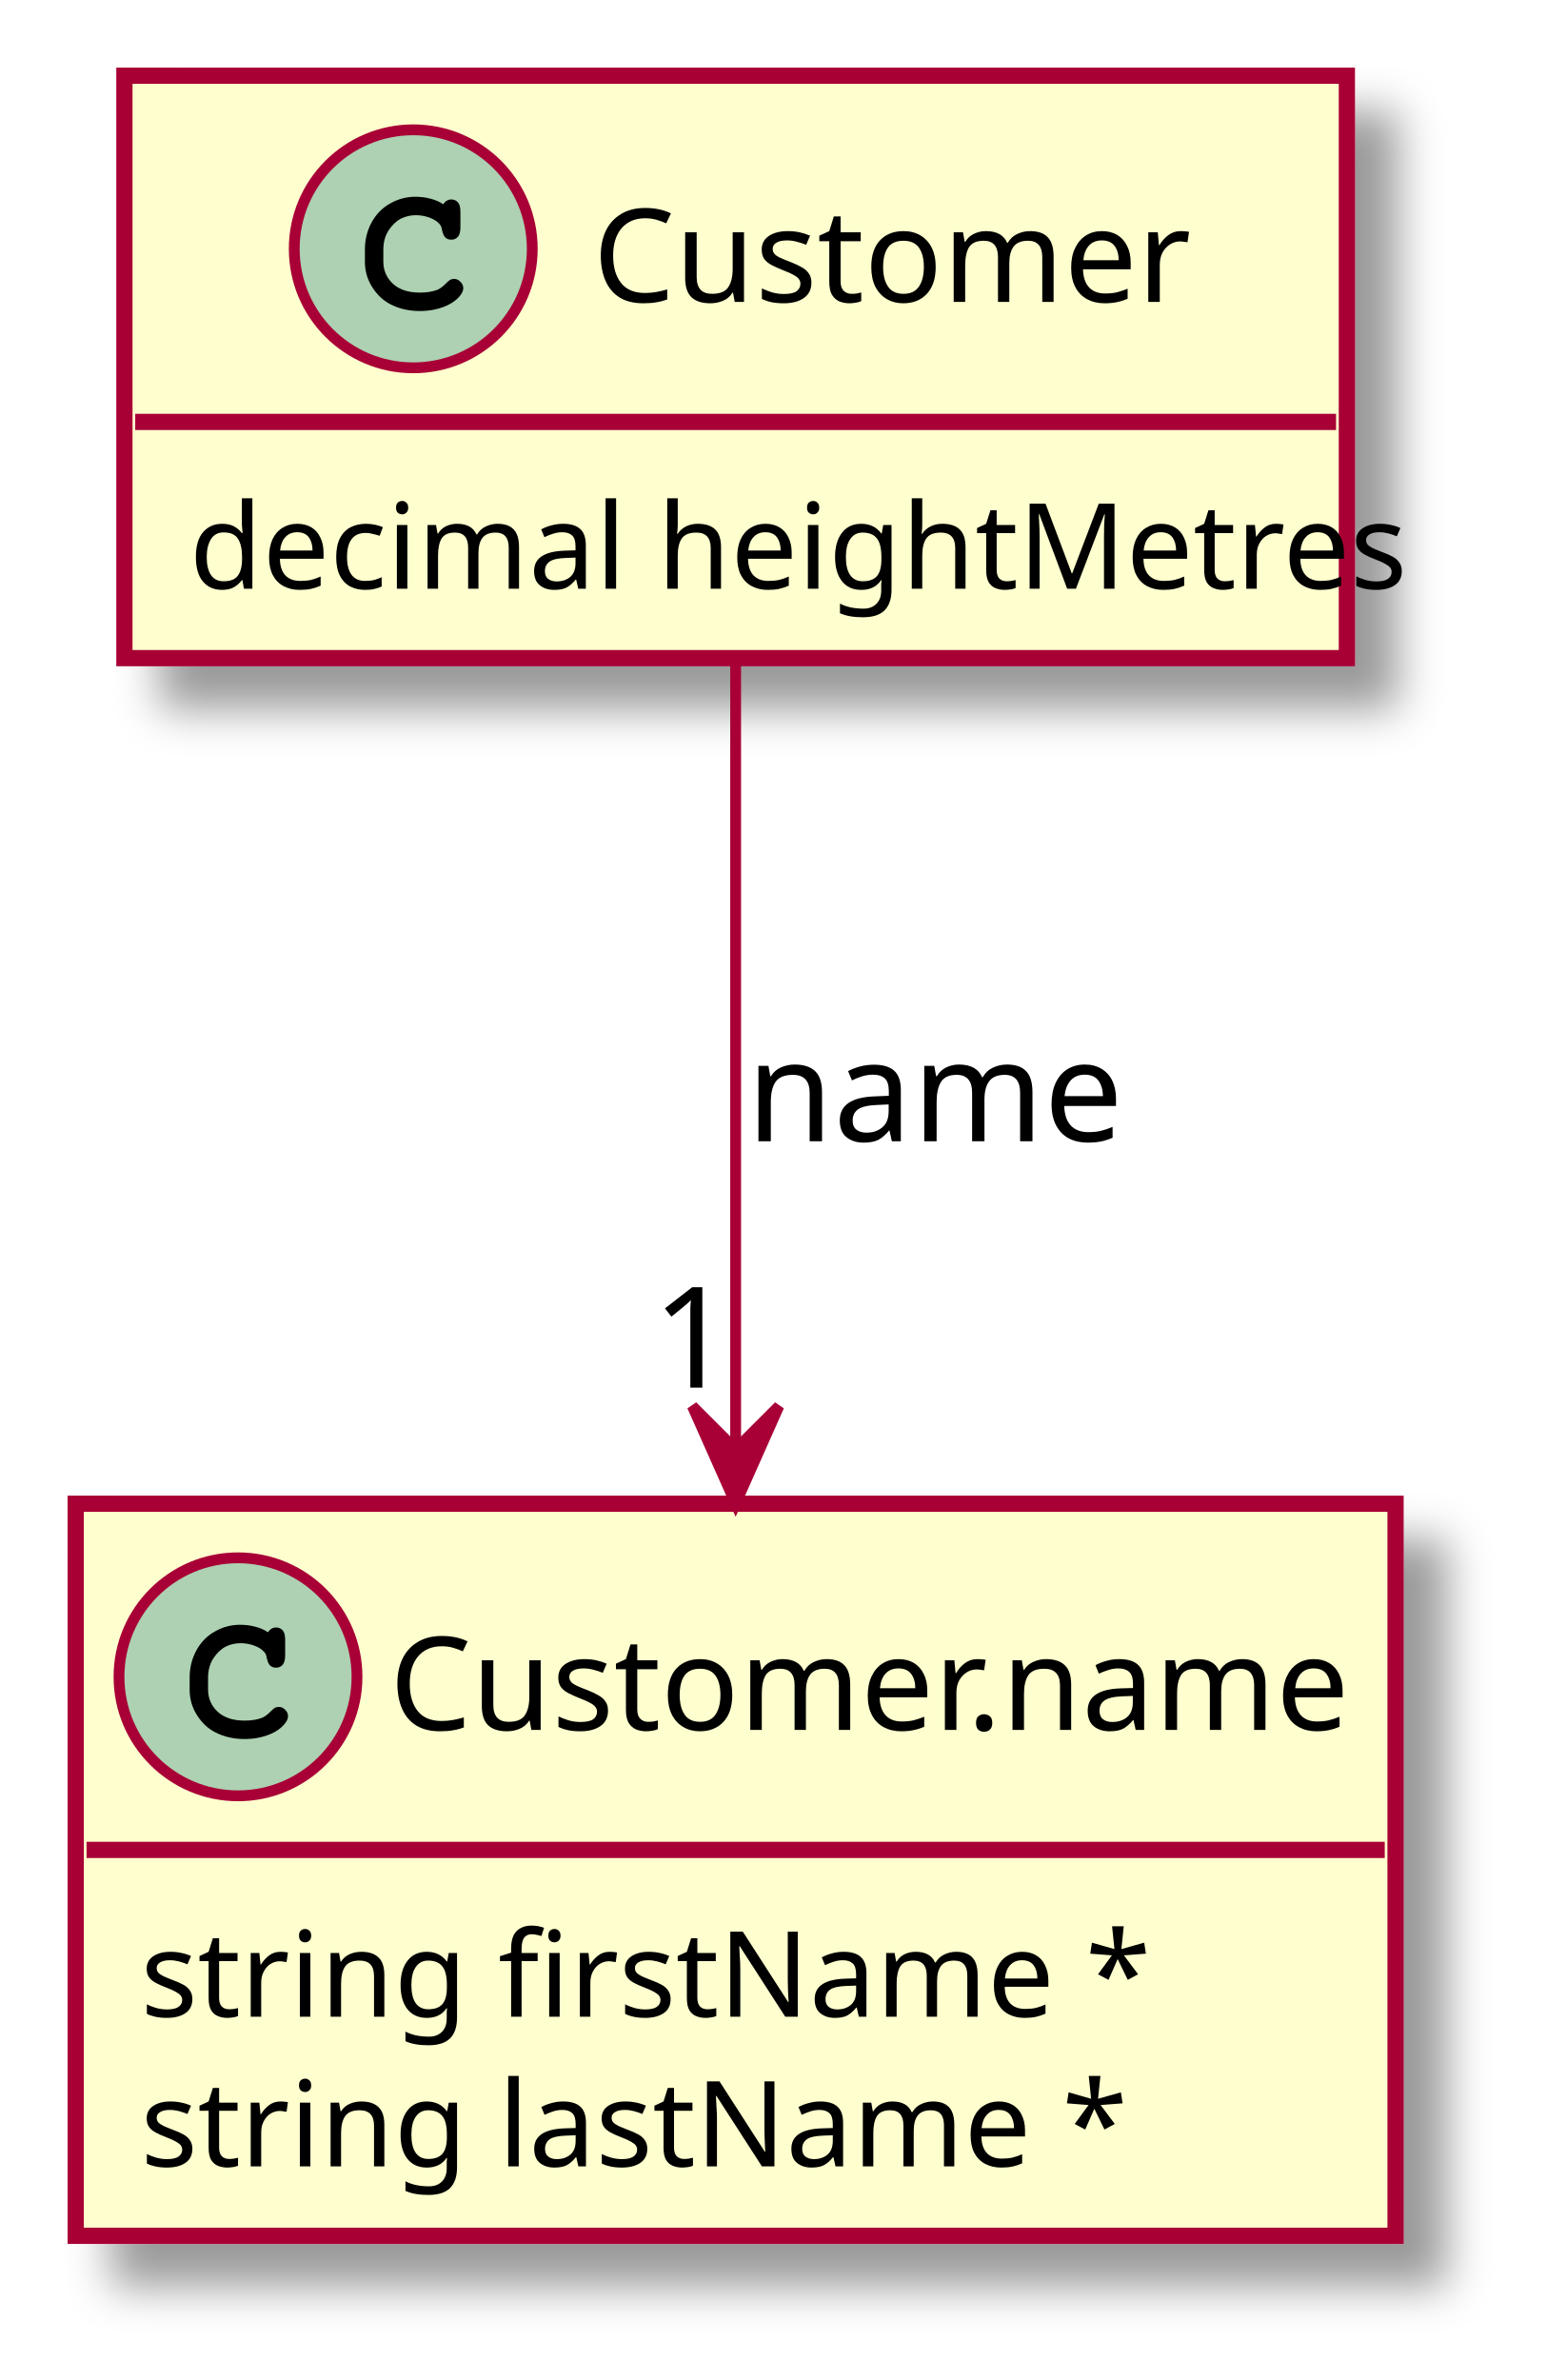
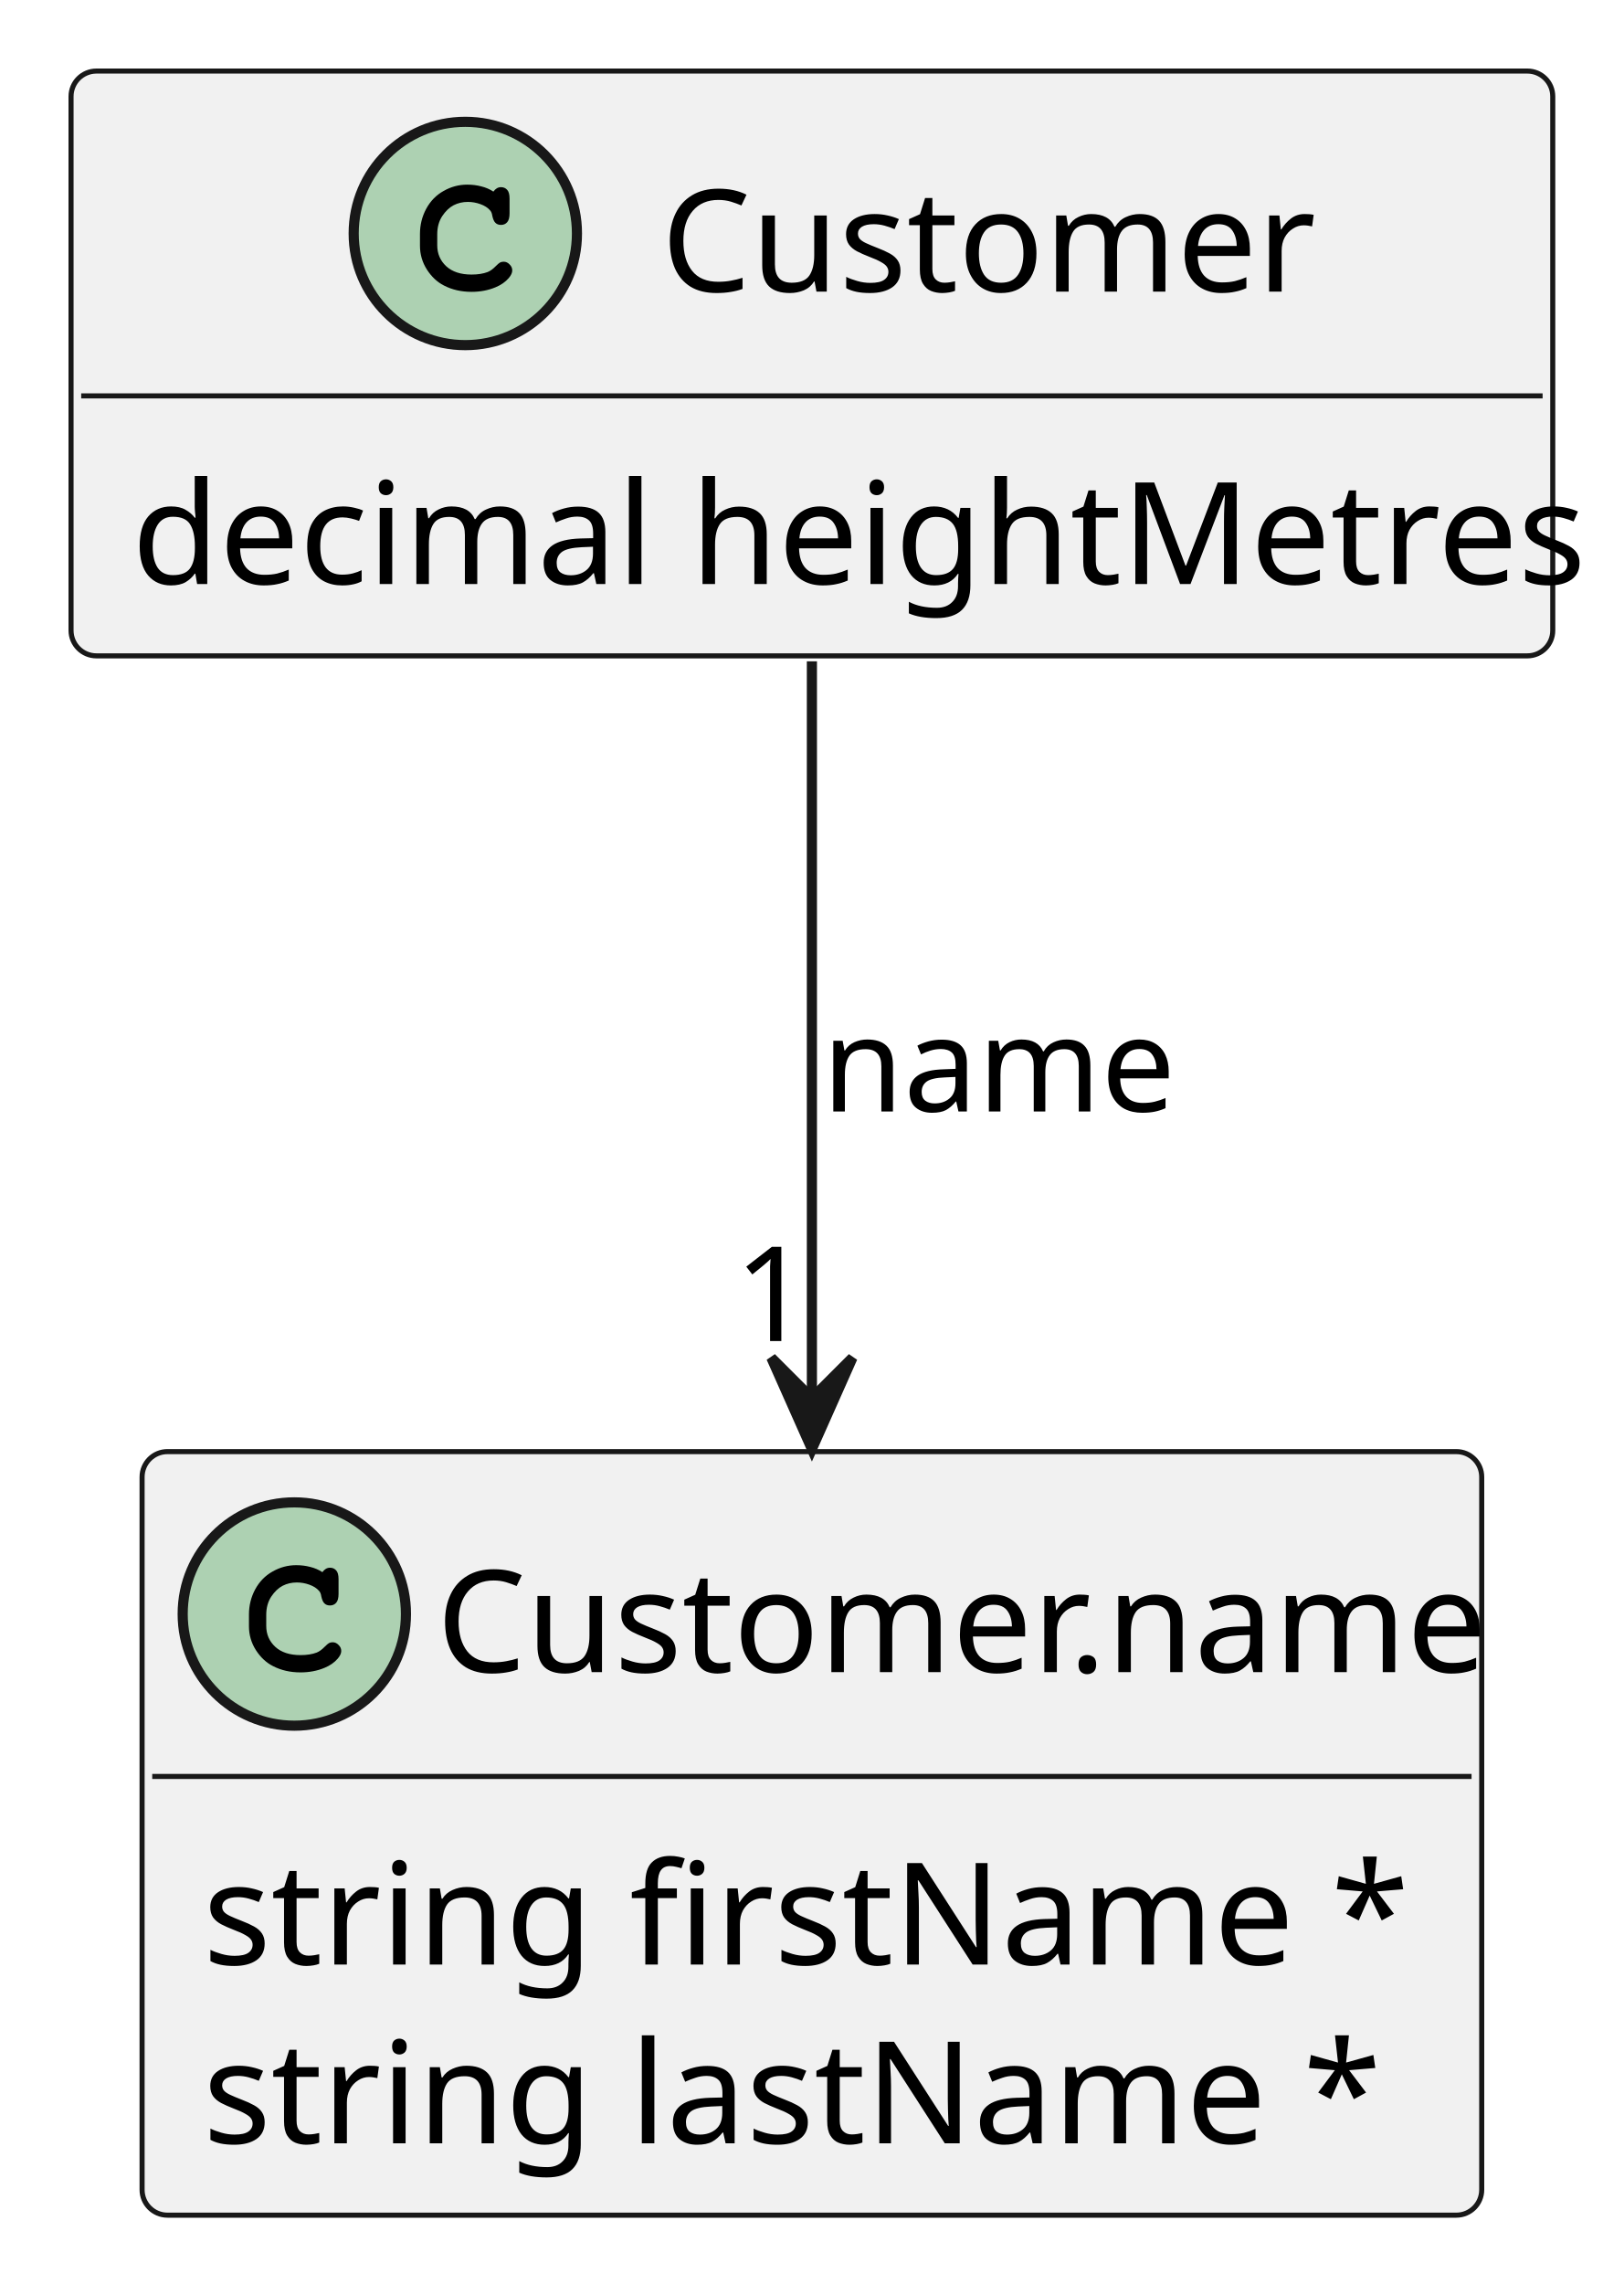
- <svg xmlns="http://www.w3.org/2000/svg" contentScriptType="application/ecmascript" contentStyleType="text/css" height="220px" preserveAspectRatio="none" style="width:143px;height:220px;background:#FFFFFF;" version="1.1" viewBox="0 0 143 220" width="143px" zoomAndPan="magnify">
-   <defs>
-     <filter height="300%" id="f8m1z3ytqdhg0" width="300%" x="-1" y="-1">
-       <feGaussianBlur result="blurOut" stdDeviation="2.0" />
-       <feColorMatrix in="blurOut" result="blurOut2" type="matrix" values="0 0 0 0 0 0 0 0 0 0 0 0 0 0 0 0 0 0 .4 0" />
-       <feOffset dx="4.0" dy="4.0" in="blurOut2" result="blurOut3" />
-       <feBlend in="SourceGraphic" in2="blurOut3" mode="normal" />
-     </filter>
-   </defs>
+ <svg xmlns="http://www.w3.org/2000/svg" contentStyleType="text/css" height="225px" preserveAspectRatio="none" style="width:160px;height:225px;background:#FFFFFF;" version="1.1" viewBox="0 0 160 225" width="160px" zoomAndPan="magnify">
+   <defs />
  <g>
-     <rect codeLine="8" fill="#FEFECE" filter="url(#f8m1z3ytqdhg0)" height="67.672" id="Customer.name" style="stroke:#A80036;stroke-width:1.5;" width="122" x="7" y="139" />
-     <ellipse cx="22" cy="155" fill="#ADD1B2" rx="11" ry="11" style="stroke:#A80036;stroke-width:1.0;" />
-     <path d="M24.766,150.875 Q24.922,150.656 25.109,150.547 Q25.297,150.438 25.516,150.438 Q25.891,150.438 26.125,150.703 Q26.359,150.953 26.359,151.562 L26.359,153.016 Q26.359,153.625 26.125,153.891 Q25.891,154.156 25.516,154.156 Q25.172,154.156 24.969,153.953 Q24.766,153.766 24.656,153.25 Q24.609,152.891 24.422,152.703 Q24.094,152.328 23.484,152.109 Q22.875,151.891 22.25,151.891 Q21.484,151.891 20.844,152.219 Q20.219,152.547 19.719,153.297 Q19.234,154.047 19.234,155.078 L19.234,156.172 Q19.234,157.406 20.125,158.234 Q21.016,159.047 22.609,159.047 Q23.547,159.047 24.203,158.797 Q24.594,158.641 25.016,158.203 Q25.281,157.938 25.422,157.859 Q25.578,157.781 25.781,157.781 Q26.109,157.781 26.359,158.047 Q26.625,158.297 26.625,158.641 Q26.625,158.984 26.281,159.391 Q25.781,159.969 24.984,160.297 Q23.906,160.75 22.609,160.75 Q21.094,160.75 19.891,160.125 Q18.906,159.625 18.219,158.562 Q17.531,157.484 17.531,156.203 L17.531,155.047 Q17.531,153.719 18.141,152.578 Q18.766,151.422 19.859,150.812 Q20.953,150.188 22.188,150.188 Q22.922,150.188 23.562,150.359 Q24.219,150.516 24.766,150.875 Z " fill="#000000" />
-     <text fill="#000000" font-family="sans-serif" font-size="12" lengthAdjust="spacing" textLength="90" x="36" y="159.91">Customer.name
-         </text>
-     <line style="stroke:#A80036;stroke-width:1.5;" x1="8" x2="128" y1="171" y2="171" />
-     <text fill="#000000" font-family="sans-serif" font-size="11" lengthAdjust="spacing" textLength="83" x="13" y="186.419">string firstName *
-         </text>
-     <text fill="#000000" font-family="sans-serif" font-size="11" lengthAdjust="spacing" textLength="81" x="13" y="200.255">string lastName *
-         </text>
-     <rect codeLine="13" fill="#FEFECE" filter="url(#f8m1z3ytqdhg0)" height="53.836" id="Customer" style="stroke:#A80036;stroke-width:1.5;" width="113" x="11.5" y="7" />
-     <ellipse cx="38.2" cy="23" fill="#ADD1B2" rx="11" ry="11" style="stroke:#A80036;stroke-width:1.0;" />
-     <path d="M40.966,18.875 Q41.122,18.656 41.309,18.547 Q41.497,18.438 41.716,18.438 Q42.091,18.438 42.325,18.703 Q42.559,18.953 42.559,19.562 L42.559,21.016 Q42.559,21.625 42.325,21.891 Q42.091,22.156 41.716,22.156 Q41.372,22.156 41.169,21.953 Q40.966,21.766 40.856,21.25 Q40.809,20.891 40.622,20.703 Q40.294,20.328 39.684,20.109 Q39.075,19.891 38.45,19.891 Q37.684,19.891 37.044,20.219 Q36.419,20.547 35.919,21.297 Q35.434,22.047 35.434,23.078 L35.434,24.172 Q35.434,25.406 36.325,26.234 Q37.216,27.047 38.809,27.047 Q39.747,27.047 40.403,26.797 Q40.794,26.641 41.216,26.203 Q41.481,25.938 41.622,25.859 Q41.778,25.781 41.981,25.781 Q42.309,25.781 42.559,26.047 Q42.825,26.297 42.825,26.641 Q42.825,26.984 42.481,27.391 Q41.981,27.969 41.184,28.297 Q40.106,28.75 38.809,28.75 Q37.294,28.75 36.091,28.125 Q35.106,27.625 34.419,26.562 Q33.731,25.484 33.731,24.203 L33.731,23.047 Q33.731,21.719 34.341,20.578 Q34.966,19.422 36.059,18.812 Q37.153,18.188 38.388,18.188 Q39.122,18.188 39.763,18.359 Q40.419,18.516 40.966,18.875 Z " fill="#000000" />
-     <text fill="#000000" font-family="sans-serif" font-size="12" lengthAdjust="spacing" textLength="55" x="54.8" y="27.91">Customer
-         </text>
-     <line style="stroke:#A80036;stroke-width:1.5;" x1="12.5" x2="123.5" y1="39" y2="39" />
-     <text fill="#000000" font-family="sans-serif" font-size="11" lengthAdjust="spacing" textLength="101" x="17.5" y="54.419">decimal heightMetres
-         </text>
-     <path codeLine="17" d="M68,61.09 C68,81.66 68,110.64 68,133.82 " fill="none" id="Customer-to-Customer.name" style="stroke:#A80036;stroke-width:1.0;" />
-     <polygon fill="#A80036" points="68,138.98,72,129.98,68,133.98,64,129.98,68,138.98" style="stroke:#A80036;stroke-width:1.0;" />
-     <text fill="#000000" font-family="sans-serif" font-size="13" lengthAdjust="spacing" textLength="32" x="69" y="105.495">name
-         </text>
-     <text fill="#000000" font-family="sans-serif" font-size="13" lengthAdjust="spacing" textLength="7" x="60.311" y="128.269">1
-         </text>
+     <g id="elem_Customer.name">
+       <rect codeLine="8" fill="#F1F1F1" height="75.219" id="Customer.name" rx="2.5" ry="2.5" style="stroke:#181818;stroke-width:0.5;" width="132" x="14" y="143" />
+       <ellipse cx="29" cy="159" fill="#ADD1B2" rx="11" ry="11" style="stroke:#181818;stroke-width:1.0;" />
+       <path d="M31.766,154.875 Q31.922,154.656 32.109,154.547 Q32.297,154.438 32.516,154.438 Q32.891,154.438 33.125,154.703 Q33.359,154.953 33.359,155.562 L33.359,157.016 Q33.359,157.625 33.125,157.891 Q32.891,158.156 32.516,158.156 Q32.172,158.156 31.969,157.953 Q31.766,157.766 31.656,157.25 Q31.609,156.891 31.422,156.703 Q31.094,156.328 30.484,156.109 Q29.875,155.891 29.25,155.891 Q28.484,155.891 27.844,156.219 Q27.219,156.547 26.719,157.297 Q26.234,158.047 26.234,159.078 L26.234,160.172 Q26.234,161.406 27.125,162.234 Q28.016,163.047 29.609,163.047 Q30.547,163.047 31.203,162.797 Q31.594,162.641 32.016,162.203 Q32.281,161.938 32.422,161.859 Q32.578,161.781 32.781,161.781 Q33.109,161.781 33.359,162.047 Q33.625,162.297 33.625,162.641 Q33.625,162.984 33.281,163.391 Q32.781,163.969 31.984,164.297 Q30.906,164.75 29.609,164.75 Q28.094,164.75 26.891,164.125 Q25.906,163.625 25.219,162.562 Q24.531,161.484 24.531,160.203 L24.531,159.047 Q24.531,157.719 25.141,156.578 Q25.766,155.422 26.859,154.812 Q27.953,154.188 29.188,154.188 Q29.922,154.188 30.562,154.359 Q31.219,154.516 31.766,154.875 Z " fill="#000000" />
+       <text fill="#000000" font-family="sans-serif" font-size="14" lengthAdjust="spacing" textLength="100" x="43" y="164.728">Customer.name
+             </text>
+       <line style="stroke:#181818;stroke-width:0.5;" x1="15" x2="145" y1="175" y2="175" />
+       <text fill="#000000" font-family="sans-serif" font-size="14" lengthAdjust="spacing" textLength="107" x="20" y="193.533">string firstName *
+             </text>
+       <text fill="#000000" font-family="sans-serif" font-size="14" lengthAdjust="spacing" textLength="106" x="20" y="211.143">string lastName *
+             </text>
+     </g>
+     <g id="elem_Customer">
+       <rect codeLine="13" fill="#F1F1F1" height="57.609" id="Customer" rx="2.5" ry="2.5" style="stroke:#181818;stroke-width:0.5;" width="146" x="7" y="7" />
+       <ellipse cx="45.85" cy="23" fill="#ADD1B2" rx="11" ry="11" style="stroke:#181818;stroke-width:1.0;" />
+       <path d="M48.616,18.875 Q48.772,18.656 48.959,18.547 Q49.147,18.438 49.366,18.438 Q49.741,18.438 49.975,18.703 Q50.209,18.953 50.209,19.562 L50.209,21.016 Q50.209,21.625 49.975,21.891 Q49.741,22.156 49.366,22.156 Q49.022,22.156 48.819,21.953 Q48.616,21.766 48.506,21.25 Q48.459,20.891 48.272,20.703 Q47.944,20.328 47.334,20.109 Q46.725,19.891 46.1,19.891 Q45.334,19.891 44.694,20.219 Q44.069,20.547 43.569,21.297 Q43.084,22.047 43.084,23.078 L43.084,24.172 Q43.084,25.406 43.975,26.234 Q44.866,27.047 46.459,27.047 Q47.397,27.047 48.053,26.797 Q48.444,26.641 48.866,26.203 Q49.131,25.938 49.272,25.859 Q49.428,25.781 49.631,25.781 Q49.959,25.781 50.209,26.047 Q50.475,26.297 50.475,26.641 Q50.475,26.984 50.131,27.391 Q49.631,27.969 48.834,28.297 Q47.756,28.75 46.459,28.75 Q44.944,28.75 43.741,28.125 Q42.756,27.625 42.069,26.562 Q41.381,25.484 41.381,24.203 L41.381,23.047 Q41.381,21.719 41.991,20.578 Q42.616,19.422 43.709,18.812 Q44.803,18.188 46.038,18.188 Q46.772,18.188 47.413,18.359 Q48.069,18.516 48.616,18.875 Z " fill="#000000" />
+       <text fill="#000000" font-family="sans-serif" font-size="14" lengthAdjust="spacing" textLength="61" x="65.15" y="28.729">Customer
+             </text>
+       <line style="stroke:#181818;stroke-width:0.5;" x1="8" x2="152" y1="39" y2="39" />
+       <text fill="#000000" font-family="sans-serif" font-size="14" lengthAdjust="spacing" textLength="134" x="13" y="57.533">decimal heightMetres
+             </text>
+     </g>
+     <g id="link_Customer_Customer.name">
+       <path codeLine="17" d="M80,65.15 C80,85.82 80,114.22 80,137.55 " fill="none" id="Customer-to-Customer.name" style="stroke:#181818;stroke-width:1.0;" />
+       <polygon fill="#181818" points="80,142.75,84,133.75,80,137.75,76,133.75,80,142.75" style="stroke:#181818;stroke-width:1.0;" />
+       <text fill="#000000" font-family="sans-serif" font-size="13" lengthAdjust="spacing" textLength="32" x="81" y="109.495">name
+             </text>
+       <text fill="#000000" font-family="sans-serif" font-size="13" lengthAdjust="spacing" textLength="7" x="72.377" y="132.108">1
+             </text>
+     </g>
  </g>
</svg>
